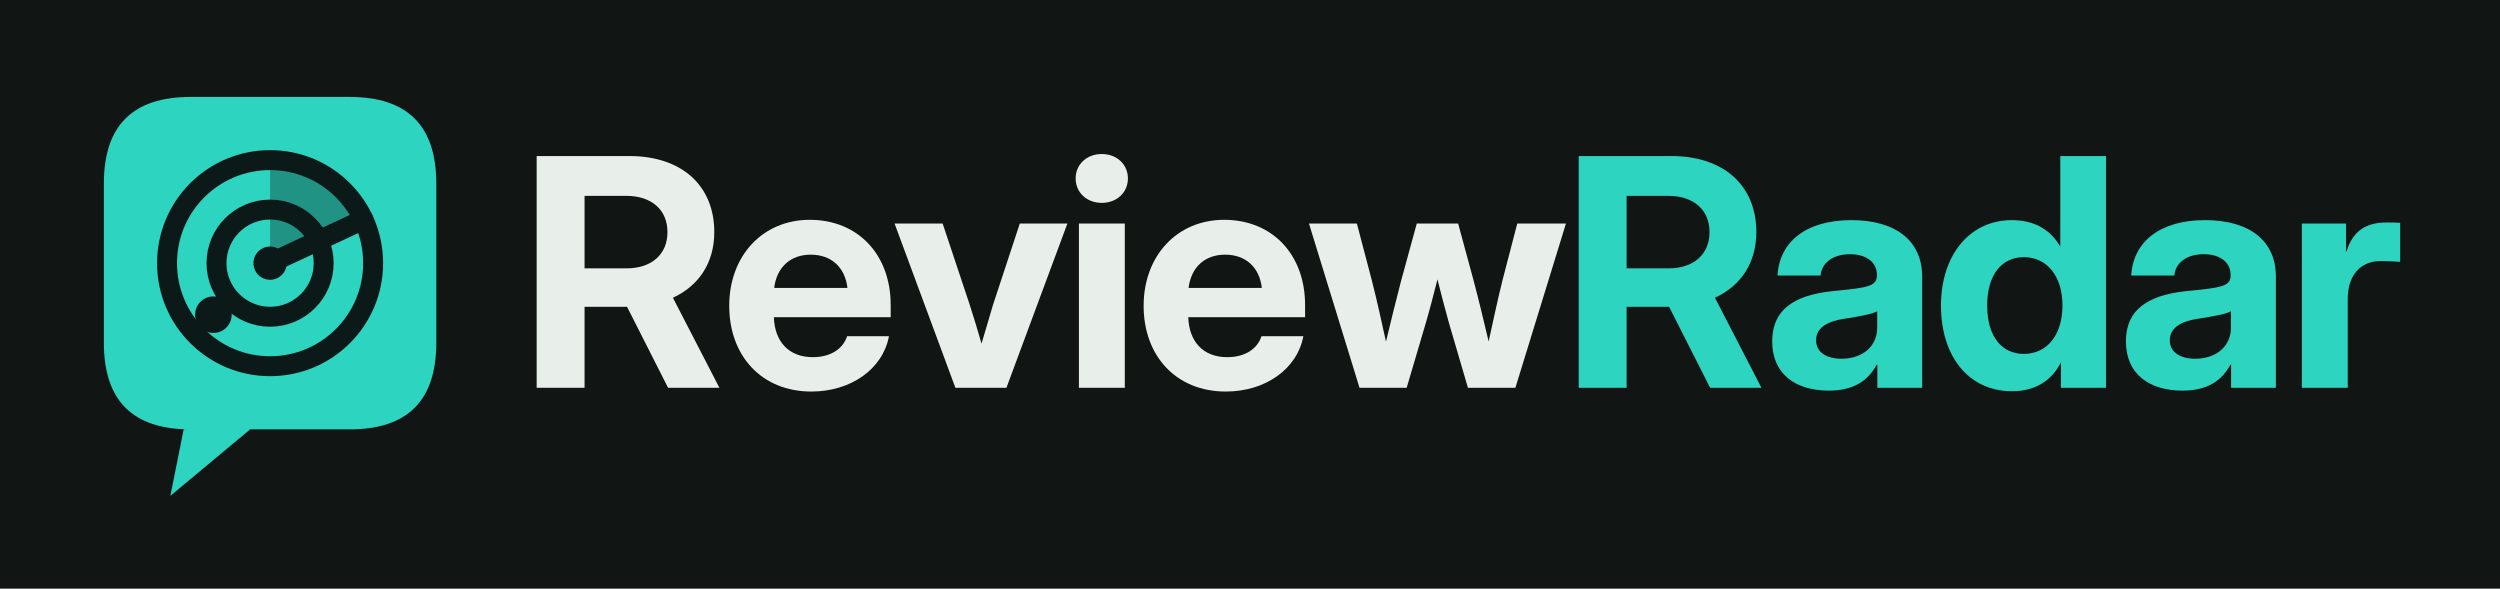
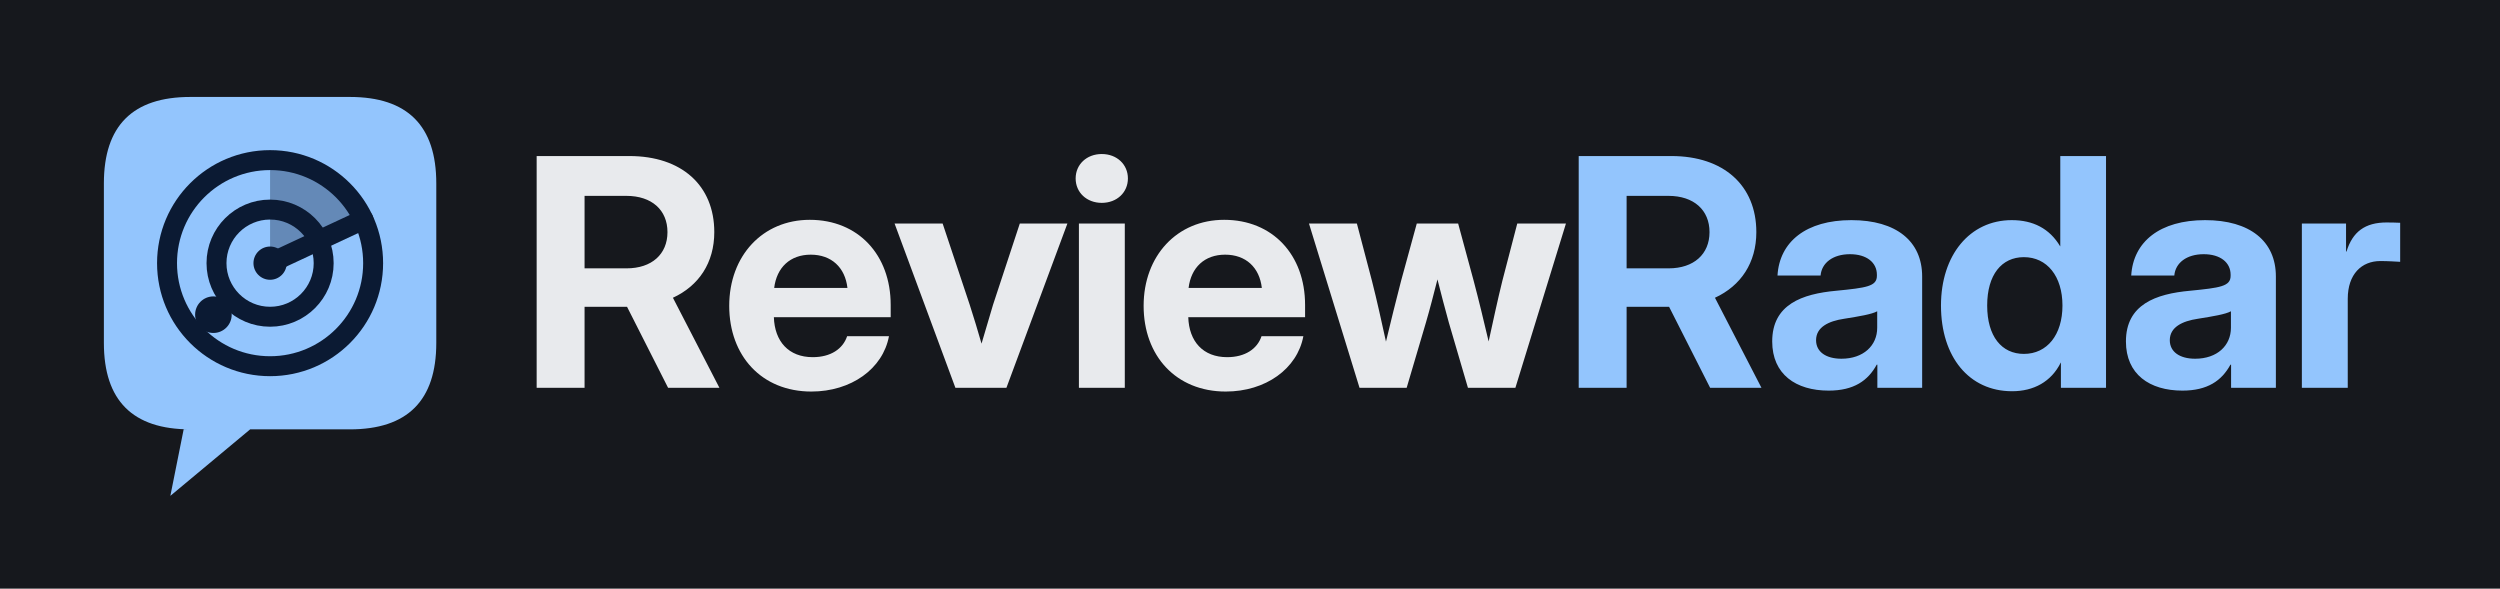
<svg xmlns="http://www.w3.org/2000/svg" viewBox="0 0 722 170" width="722" height="170">
-   <rect width="722" height="170" fill="#111614" />
-   <path d="M54.96,28 H101.04 Q126,28 126,52.96 V99.04 Q126,124 101.04,124 H72.24 L49.2,143.2 L53.04,124 H54.96 Q30,124 30,99.04 V52.96 Q30,28 54.96,28 Z" fill="#2dd4bf" />
-   <path d="M78.0,76.0 L78.00,46.24 A29.76,29.76 0 0 1 104.97,63.42 Z" fill="#0b1a18" opacity=".35" />
-   <circle cx="78.0" cy="76.0" r="29.76" fill="none" stroke="#0b1a18" stroke-width="5.76" />
-   <circle cx="78.0" cy="76.0" r="15.475" fill="none" stroke="#0b1a18" stroke-width="5.76" />
-   <line x1="78.0" y1="76.0" x2="104.97" y2="63.42" stroke="#0b1a18" stroke-width="5.76" stroke-linecap="round" />
-   <circle cx="78.0" cy="76.0" r="4.8" fill="#0b1a18" />
-   <circle cx="61.63" cy="90.88" r="5.28" fill="#0b1a18" />
-   <path d="M154.986 112.0H168.822V88.596H180.951C180.996 88.596 181.041 88.596 181.086 88.596L192.945 112.0H207.77L194.338 85.99C201.84 82.531 206.287 75.883 206.287 67.033C206.287 53.557 196.854 45.066 181.76 45.066H154.986ZM168.822 77.5V56.566H180.906C188.229 56.566 192.766 60.654 192.766 67.033C192.766 73.412 188.229 77.5 180.951 77.5ZM234.32 113.078C245.82 113.078 254.984 106.52 256.736 97.086H244.652C243.439 100.77 239.89 103.15 234.724 103.15C227.762 103.15 223.719 98.613 223.494 91.605H257.23V88.057C257.23 73.592 247.842 63.484 233.871 63.484C220.26 63.484 210.601 73.861 210.601 88.326C210.601 102.746 219.945 113.078 234.32 113.078ZM223.584 83.16C224.303 77.23 228.211 73.547 234.14 73.547C240.115 73.547 244.068 77.23 244.742 83.16ZM275.92 112.0H290.654L308.263 64.562H294.517L286.791 88.012C285.668 91.74 284.545 95.514 283.466 99.242C282.388 95.514 281.265 91.74 280.052 88.012L272.236 64.562H258.355ZM311.589 112.0H324.841V64.562H311.589ZM318.193 58.588C322.55 58.588 325.74 55.578 325.74 51.535C325.74 47.492 322.55 44.482 318.193 44.482C313.835 44.482 310.646 47.492 310.646 51.535C310.646 55.578 313.835 58.588 318.193 58.588ZM353.997 113.078C365.497 113.078 374.661 106.52 376.413 97.086H364.329C363.117 100.77 359.568 103.15 354.402 103.15C347.439 103.15 343.396 98.613 343.171 91.605H376.908V88.057C376.908 73.592 367.519 63.484 353.548 63.484C339.937 63.484 330.279 73.861 330.279 88.326C330.279 102.746 339.622 113.078 353.997 113.078ZM343.261 83.16C343.98 77.23 347.888 73.547 353.818 73.547C359.792 73.547 363.745 77.23 364.419 83.16ZM392.632 112.0H406.243L411.814 93.133C412.982 89.135 414.06 84.912 415.138 80.689C416.216 84.912 417.294 89.135 418.417 93.133L423.943 112.0H437.644L452.243 64.562H438.183L433.87 81.139C432.478 86.754 431.22 92.729 429.917 98.613C428.525 92.729 427.087 86.709 425.605 81.139L421.113 64.562H409.163L404.626 81.139C403.144 86.754 401.706 92.773 400.269 98.658C398.966 92.773 397.663 86.754 396.226 81.139L391.868 64.562H378.032Z" fill="#e8eeea" />
-   <path d="M455.929 112.0H469.765V88.596H481.894C481.939 88.596 481.983 88.596 482.028 88.596L493.888 112.0H508.712L495.28 85.99C502.782 82.531 507.23 75.883 507.23 67.033C507.23 53.557 497.796 45.066 482.702 45.066H455.929ZM469.765 77.5V56.566H481.849C489.171 56.566 493.708 60.654 493.708 67.033C493.708 73.412 489.171 77.5 481.894 77.5ZM528.12 112.809C535.397 112.809 539.485 109.934 542.001 105.307H542.181V112.0H555.118V79.836C555.118 69.684 547.661 63.574 534.679 63.574C521.651 63.574 513.925 69.773 513.341 79.566H525.784C526.099 75.928 529.333 73.412 534.274 73.412C539.126 73.412 542.046 75.838 542.046 79.342V79.656C542.046 82.711 538.991 83.115 530.321 83.969C520.438 84.867 511.813 87.922 511.813 98.613C511.813 108.092 518.641 112.809 528.12 112.809ZM531.804 103.6C527.356 103.6 524.481 101.623 524.481 98.254C524.481 94.48 528.075 92.729 532.612 92.055C536.88 91.381 540.608 90.752 542.136 89.898V94.66C542.136 99.781 538.183 103.6 531.804 103.6ZM581.085 112.988C587.329 112.988 592.405 110.248 595.145 104.723H595.19V112.0H608.217V45.066H595.01V71.121H594.966C591.911 66.0 587.149 63.574 580.995 63.574C568.866 63.574 560.555 73.682 560.555 88.236C560.555 103.105 568.686 112.988 581.085 112.988ZM584.499 102.207C578.075 102.207 573.897 97.131 573.897 88.236C573.897 79.342 578.075 74.266 584.499 74.266C591.192 74.266 595.639 79.791 595.639 88.236C595.639 96.727 591.192 102.207 584.499 102.207ZM630.276 112.809C637.553 112.809 641.641 109.934 644.157 105.307H644.336V112.0H657.274V79.836C657.274 69.684 649.817 63.574 636.835 63.574C623.807 63.574 616.081 69.773 615.497 79.566H627.94C628.254 75.928 631.489 73.412 636.43 73.412C641.282 73.412 644.202 75.838 644.202 79.342V79.656C644.202 82.711 641.147 83.115 632.477 83.969C622.594 84.867 613.969 87.922 613.969 98.613C613.969 108.092 620.797 112.809 630.276 112.809ZM633.96 103.6C629.512 103.6 626.637 101.623 626.637 98.254C626.637 94.48 630.231 92.729 634.768 92.055C639.036 91.381 642.764 90.752 644.292 89.898V94.66C644.292 99.781 640.338 103.6 633.96 103.6ZM664.778 112.0H678.03V86.305C678.03 79.162 682.028 75.389 687.463 75.389C689.709 75.389 692.18 75.568 693.168 75.613V64.338C692.09 64.293 690.787 64.248 689.26 64.248C683.016 64.248 679.422 66.943 677.67 72.648H677.536V64.562H664.778Z" fill="#2dd4bf" />
+   <rect width="722" height="170" fill="#16181D" />
+   <path d="M54.96,28 H101.04 Q126,28 126,52.96 V99.04 Q126,124 101.04,124 H72.24 L49.2,143.2 L53.04,124 H54.96 Q30,124 30,99.04 V52.96 Q30,28 54.96,28 Z" fill="#93C5FD" />
+   <path d="M78.0,76.0 L78.00,46.24 A29.76,29.76 0 0 1 104.97,63.42 Z" fill="#0B1A33" opacity=".35" />
+   <circle cx="78.0" cy="76.0" r="29.76" fill="none" stroke="#0B1A33" stroke-width="5.76" />
+   <circle cx="78.0" cy="76.0" r="15.475" fill="none" stroke="#0B1A33" stroke-width="5.76" />
+   <line x1="78.0" y1="76.0" x2="104.97" y2="63.42" stroke="#0B1A33" stroke-width="5.76" stroke-linecap="round" />
+   <circle cx="78.0" cy="76.0" r="4.8" fill="#0B1A33" />
+   <circle cx="61.63" cy="90.88" r="5.28" fill="#0B1A33" />
+   <path d="M154.986 112.0H168.822V88.596H180.951C180.996 88.596 181.041 88.596 181.086 88.596L192.945 112.0H207.77L194.338 85.99C201.84 82.531 206.287 75.883 206.287 67.033C206.287 53.557 196.854 45.066 181.76 45.066H154.986ZM168.822 77.5V56.566H180.906C188.229 56.566 192.766 60.654 192.766 67.033C192.766 73.412 188.229 77.5 180.951 77.5ZM234.32 113.078C245.82 113.078 254.984 106.52 256.736 97.086H244.652C243.439 100.77 239.89 103.15 234.724 103.15C227.762 103.15 223.719 98.613 223.494 91.605H257.23V88.057C257.23 73.592 247.842 63.484 233.871 63.484C220.26 63.484 210.601 73.861 210.601 88.326C210.601 102.746 219.945 113.078 234.32 113.078ZM223.584 83.16C224.303 77.23 228.211 73.547 234.14 73.547C240.115 73.547 244.068 77.23 244.742 83.16ZM275.92 112.0H290.654L308.263 64.562H294.517L286.791 88.012C285.668 91.74 284.545 95.514 283.466 99.242C282.388 95.514 281.265 91.74 280.052 88.012L272.236 64.562H258.355ZM311.589 112.0H324.841V64.562H311.589ZM318.193 58.588C322.55 58.588 325.74 55.578 325.74 51.535C325.74 47.492 322.55 44.482 318.193 44.482C313.835 44.482 310.646 47.492 310.646 51.535C310.646 55.578 313.835 58.588 318.193 58.588ZM353.997 113.078C365.497 113.078 374.661 106.52 376.413 97.086H364.329C363.117 100.77 359.568 103.15 354.402 103.15C347.439 103.15 343.396 98.613 343.171 91.605H376.908V88.057C376.908 73.592 367.519 63.484 353.548 63.484C339.937 63.484 330.279 73.861 330.279 88.326C330.279 102.746 339.622 113.078 353.997 113.078ZM343.261 83.16C343.98 77.23 347.888 73.547 353.818 73.547C359.792 73.547 363.745 77.23 364.419 83.16ZM392.632 112.0H406.243L411.814 93.133C412.982 89.135 414.06 84.912 415.138 80.689C416.216 84.912 417.294 89.135 418.417 93.133L423.943 112.0H437.644L452.243 64.562H438.183L433.87 81.139C432.478 86.754 431.22 92.729 429.917 98.613C428.525 92.729 427.087 86.709 425.605 81.139L421.113 64.562H409.163L404.626 81.139C403.144 86.754 401.706 92.773 400.269 98.658C398.966 92.773 397.663 86.754 396.226 81.139L391.868 64.562H378.032Z" fill="#E8EAED" />
+   <path d="M455.929 112.0H469.765V88.596H481.894C481.939 88.596 481.983 88.596 482.028 88.596L493.888 112.0H508.712L495.28 85.99C502.782 82.531 507.23 75.883 507.23 67.033C507.23 53.557 497.796 45.066 482.702 45.066H455.929ZM469.765 77.5V56.566H481.849C489.171 56.566 493.708 60.654 493.708 67.033C493.708 73.412 489.171 77.5 481.894 77.5ZM528.12 112.809C535.397 112.809 539.485 109.934 542.001 105.307H542.181V112.0H555.118V79.836C555.118 69.684 547.661 63.574 534.679 63.574C521.651 63.574 513.925 69.773 513.341 79.566H525.784C526.099 75.928 529.333 73.412 534.274 73.412C539.126 73.412 542.046 75.838 542.046 79.342V79.656C542.046 82.711 538.991 83.115 530.321 83.969C520.438 84.867 511.813 87.922 511.813 98.613C511.813 108.092 518.641 112.809 528.12 112.809ZM531.804 103.6C527.356 103.6 524.481 101.623 524.481 98.254C524.481 94.48 528.075 92.729 532.612 92.055C536.88 91.381 540.608 90.752 542.136 89.898V94.66C542.136 99.781 538.183 103.6 531.804 103.6ZM581.085 112.988C587.329 112.988 592.405 110.248 595.145 104.723H595.19V112.0H608.217V45.066H595.01V71.121H594.966C591.911 66.0 587.149 63.574 580.995 63.574C568.866 63.574 560.555 73.682 560.555 88.236C560.555 103.105 568.686 112.988 581.085 112.988ZM584.499 102.207C578.075 102.207 573.897 97.131 573.897 88.236C573.897 79.342 578.075 74.266 584.499 74.266C591.192 74.266 595.639 79.791 595.639 88.236C595.639 96.727 591.192 102.207 584.499 102.207ZM630.276 112.809C637.553 112.809 641.641 109.934 644.157 105.307H644.336V112.0H657.274V79.836C657.274 69.684 649.817 63.574 636.835 63.574C623.807 63.574 616.081 69.773 615.497 79.566H627.94C628.254 75.928 631.489 73.412 636.43 73.412C641.282 73.412 644.202 75.838 644.202 79.342V79.656C644.202 82.711 641.147 83.115 632.477 83.969C622.594 84.867 613.969 87.922 613.969 98.613C613.969 108.092 620.797 112.809 630.276 112.809ZM633.96 103.6C629.512 103.6 626.637 101.623 626.637 98.254C626.637 94.48 630.231 92.729 634.768 92.055C639.036 91.381 642.764 90.752 644.292 89.898V94.66C644.292 99.781 640.338 103.6 633.96 103.6ZM664.778 112.0H678.03V86.305C678.03 79.162 682.028 75.389 687.463 75.389C689.709 75.389 692.18 75.568 693.168 75.613V64.338C692.09 64.293 690.787 64.248 689.26 64.248C683.016 64.248 679.422 66.943 677.67 72.648H677.536V64.562H664.778Z" fill="#93C5FD" />
</svg>
